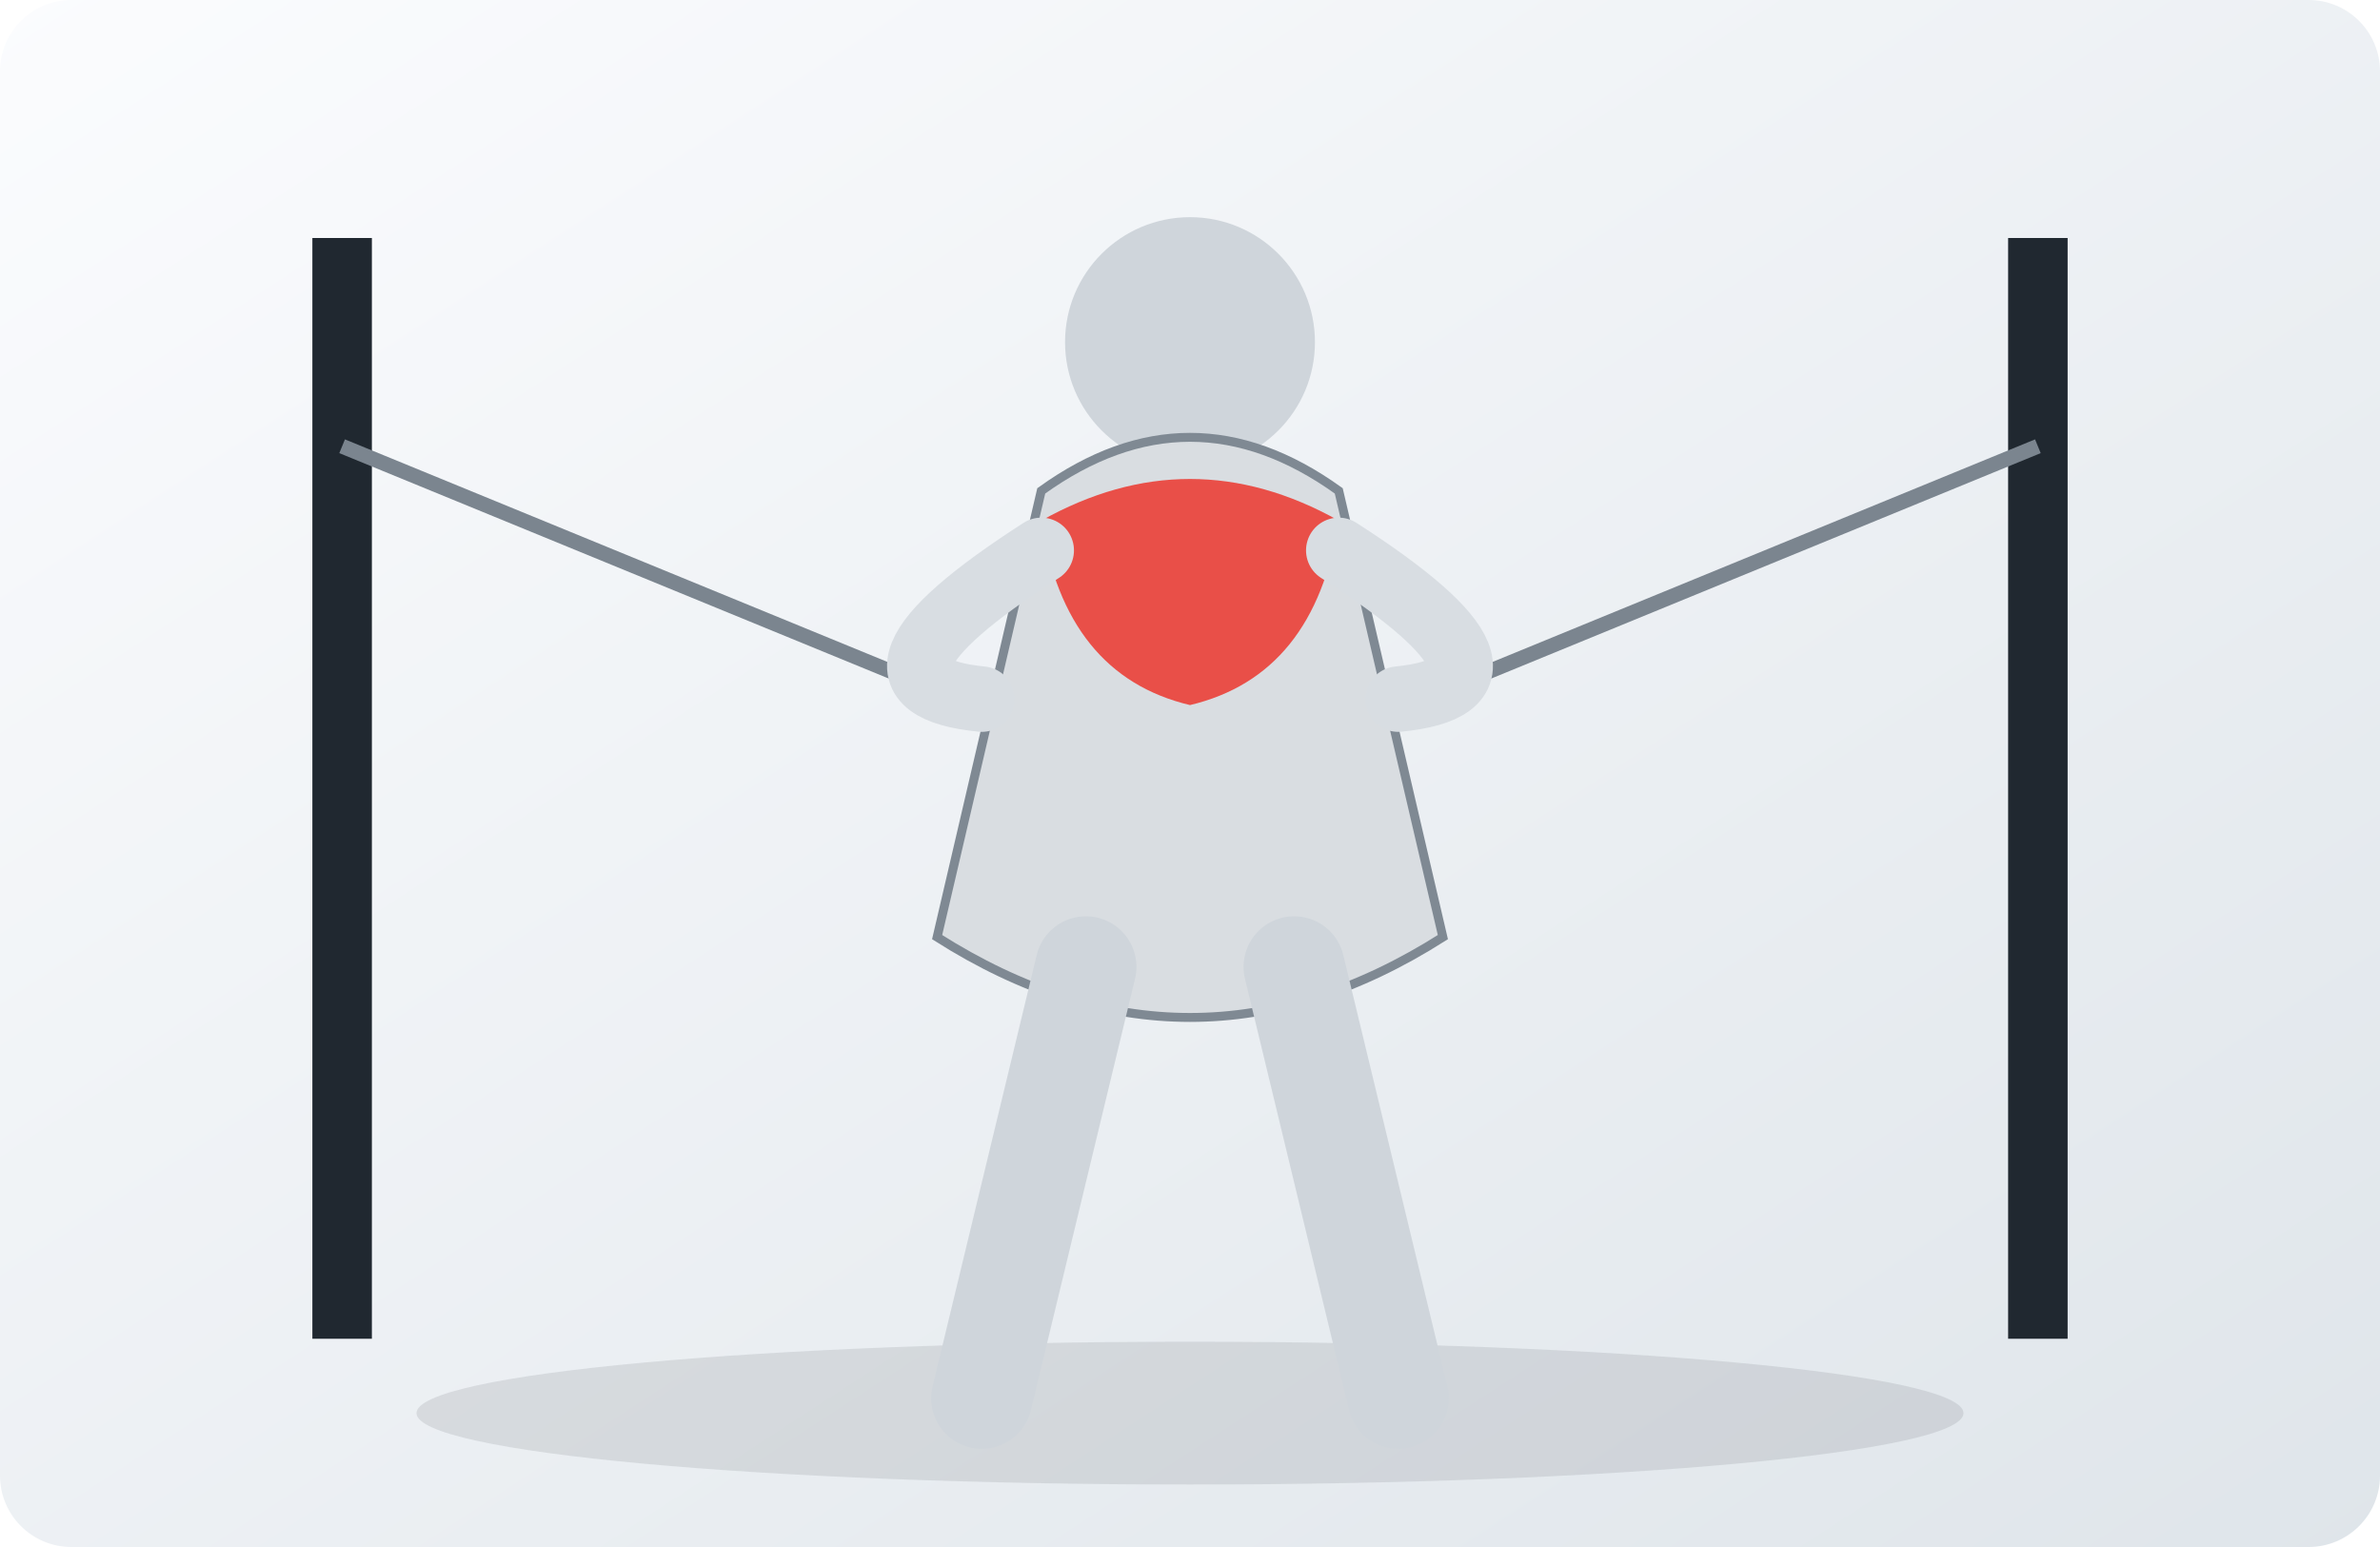
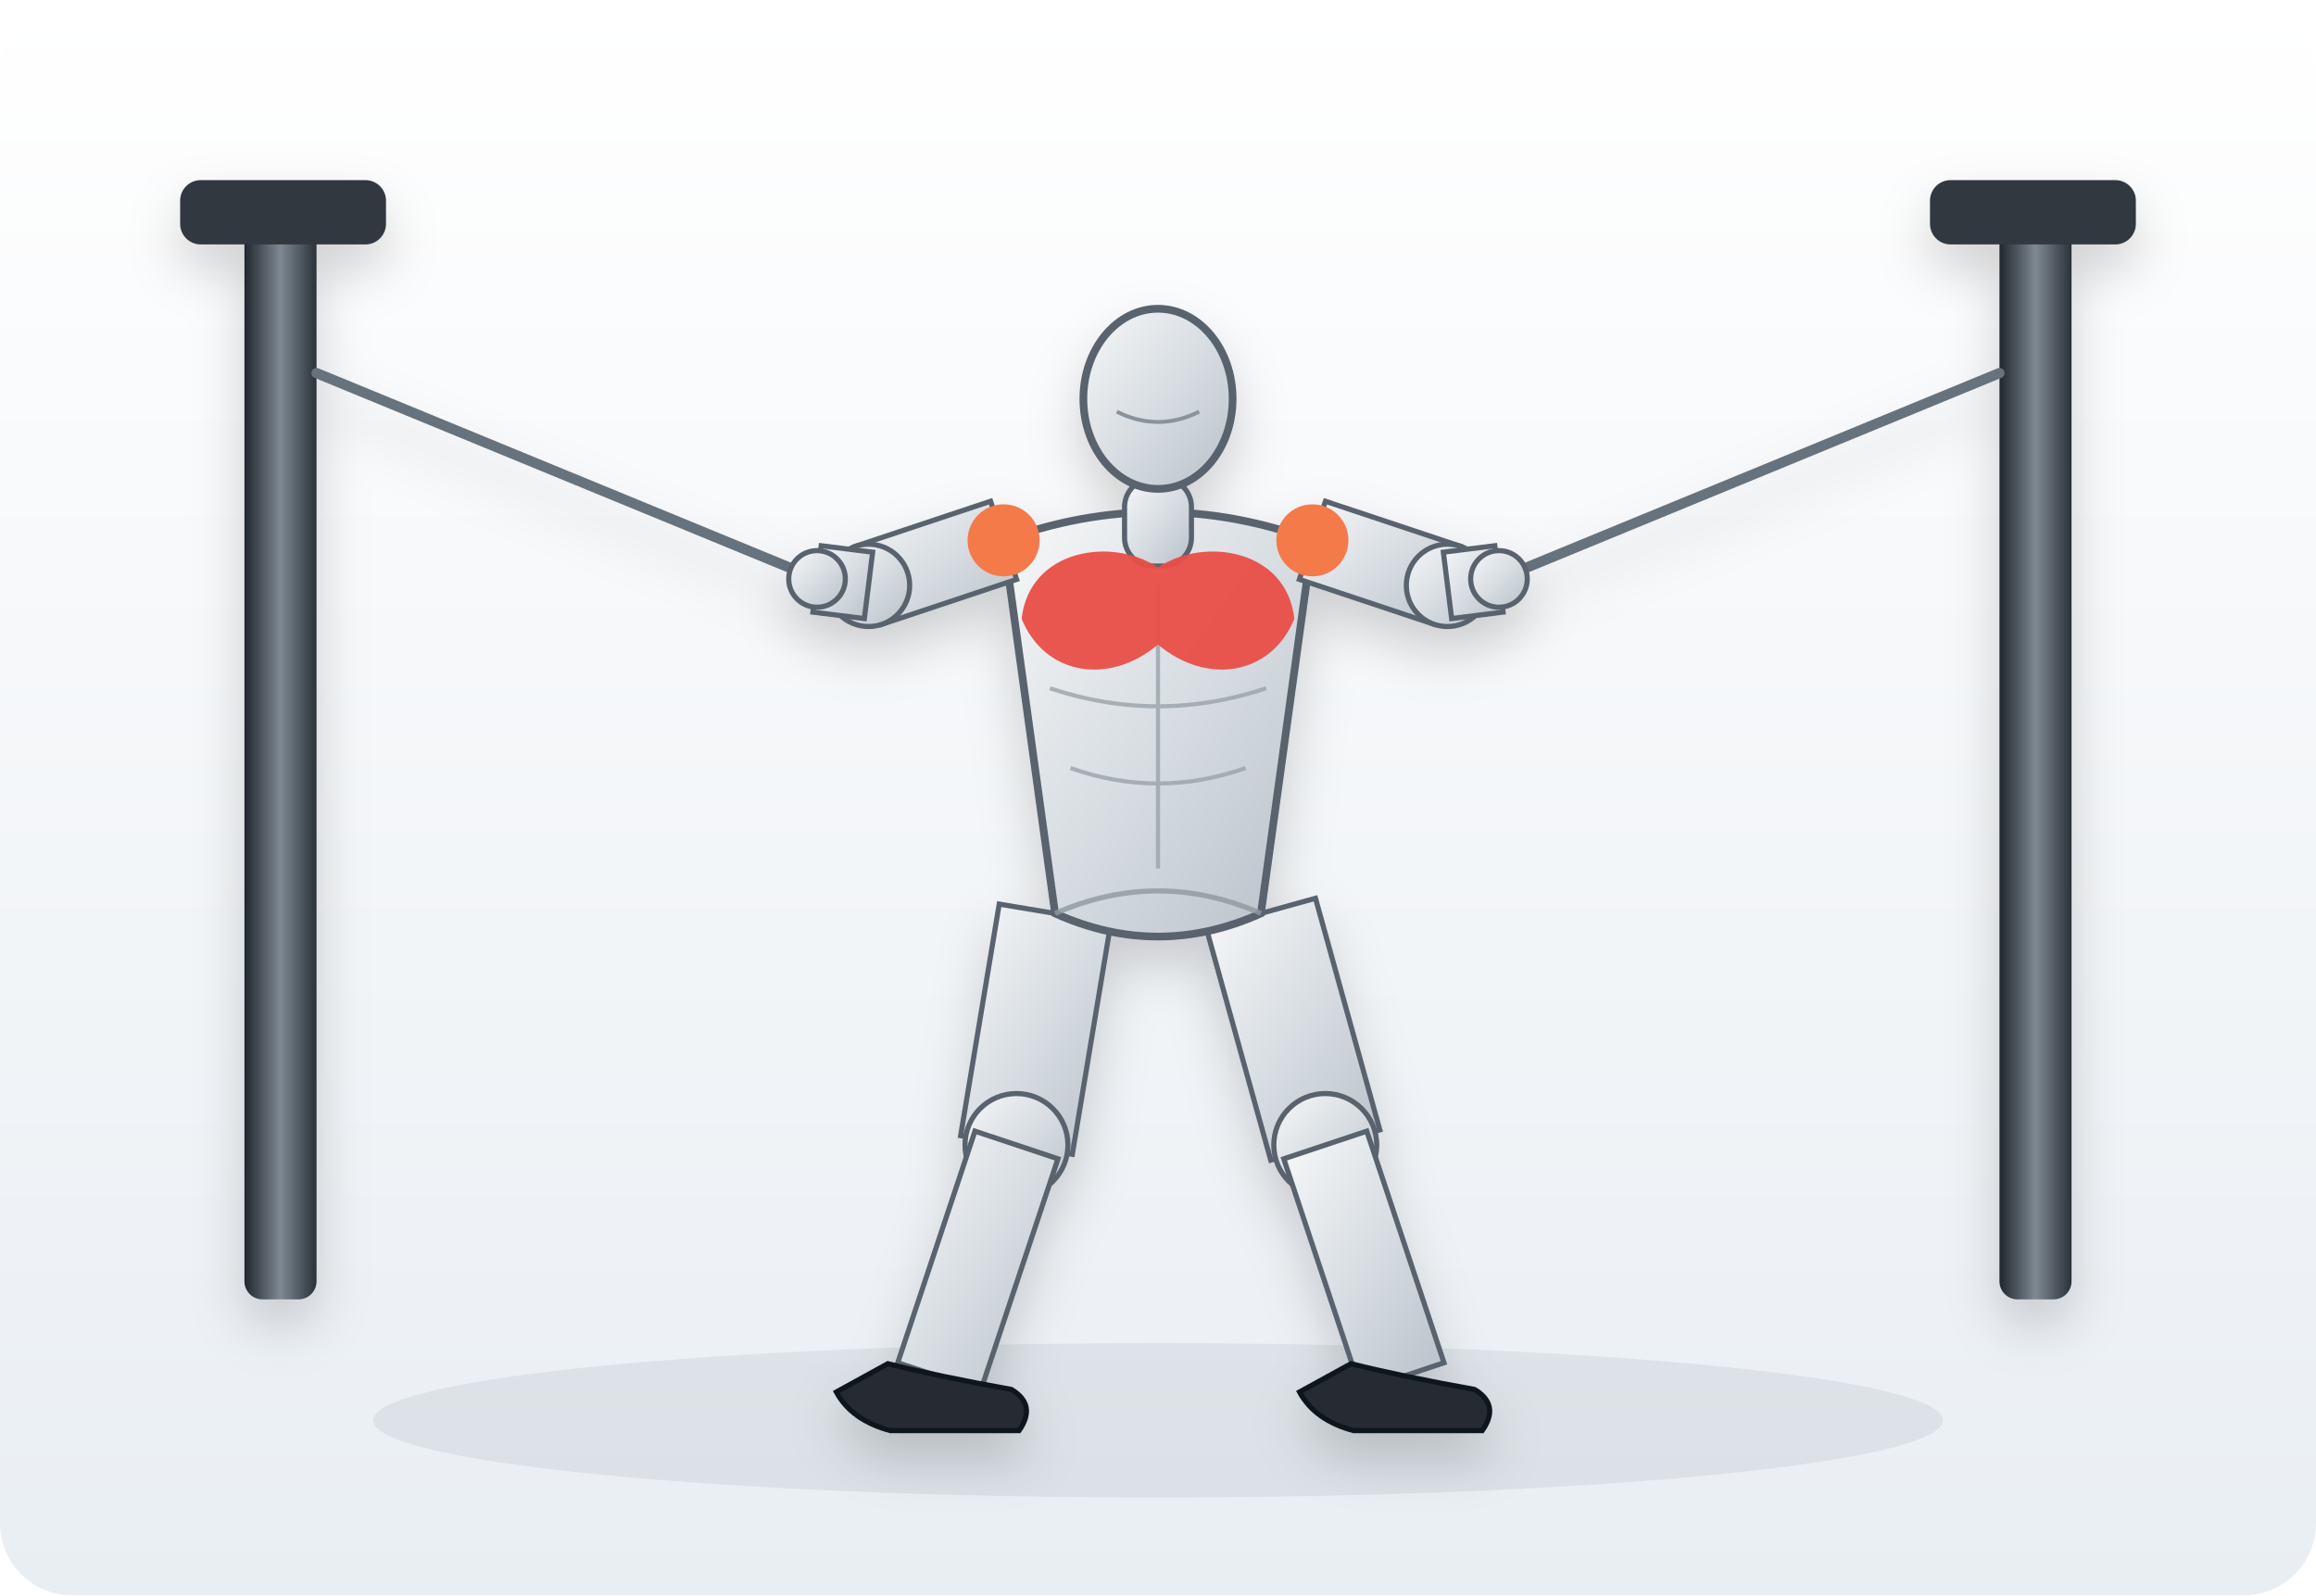
- <svg xmlns="http://www.w3.org/2000/svg" width="800" height="520" viewBox="0 0 800 520" role="img" aria-label="Ilustración técnica LiftEngine">
+ <svg xmlns="http://www.w3.org/2000/svg" width="900" height="620" viewBox="0 0 900 620" role="img" aria-label="Aperturas en polea" data-style="anatomical-v2">
  <defs>
-     <linearGradient id="bg" x2="1" y2="1">
-       <stop stop-color="#fbfcfe" />
-       <stop offset="1" stop-color="#dfe5ea" />
+     <linearGradient id="bg" x2="0" y2="1">
+       <stop stop-color="#ffffff" />
+       <stop offset="1" stop-color="#e9eef3" />
    </linearGradient>
+     <linearGradient id="body" x2="1" y2="1">
+       <stop stop-color="#f7f8f9" />
+       <stop offset=".55" stop-color="#d5dbe0" />
+       <stop offset="1" stop-color="#b8c1c9" />
+     </linearGradient>
+     <linearGradient id="metal" x2="1">
+       <stop stop-color="#20272d" />
+       <stop offset=".5" stop-color="#7e8993" />
+       <stop offset="1" stop-color="#2a3239" />
+     </linearGradient>
+     <filter id="shadow" x="-20%" y="-20%" width="140%" height="160%">
+       <feDropShadow dx="0" dy="10" stdDeviation="10" flood-opacity=".17" />
+     </filter>
  </defs>
-   <rect width="800" height="520" rx="24" fill="url(#bg)" />
-   <ellipse cx="400" cy="475" rx="260" ry="24" fill="#111820" opacity=".1" />
-   <line x1="115" y1="80" x2="115" y2="450" stroke="#202830" stroke-width="20" />
-   <line x1="685" y1="80" x2="685" y2="450" stroke="#202830" stroke-width="20" />
-   <line x1="115" y1="150" x2="310" y2="230" stroke="#7b858f" stroke-width="5" />
-   <line x1="685" y1="150" x2="490" y2="230" stroke="#7b858f" stroke-width="5" />
-   <circle cx="400" cy="115" r="42" fill="#cfd5db" />
-   <path d="M350 165q50-36 100 0l35 150q-85 54-170 0z" fill="#d9dde1" stroke="#7f8993" stroke-width="3" />
-   <path d="M365 325l-35 145M435 325l35 145" stroke="#cfd5db" stroke-width="34" stroke-linecap="round" />
-   <path d="M350 175q50-28 100 0q-8 52-50 62q-42-10-50-62z" fill="#e94f48" />
-   <path d="M350 185Q280 230 330 235M450 185Q520 230 470 235" stroke="#d8dde2" stroke-width="22" fill="none" stroke-linecap="round" />
+   <rect width="900" height="620" rx="28" fill="url(#bg)" />
+   <ellipse cx="450" cy="552" rx="305" ry="30" fill="#6d7a85" opacity=".12" />
+   <g class="equipment" filter="url(#shadow)">
+     <rect x="95" y="75" width="28" height="430" rx="7" fill="url(#metal)" />
+     <rect x="777" y="75" width="28" height="430" rx="7" fill="url(#metal)" />
+     <rect x="70" y="70" width="80" height="25" rx="8" fill="#303840" />
+     <rect x="750" y="70" width="80" height="25" rx="8" fill="#303840" />
+     <line x1="123" y1="145" x2="317.5" y2="225" stroke="#66727c" stroke-width="4" stroke-linecap="round" />
+     <line x1="777" y1="145" x2="582.5" y2="225" stroke="#66727c" stroke-width="4" stroke-linecap="round" />
+   </g>
+   <g filter="url(#shadow)">
+     <g class="anatomical-v2">
+       <path d="M388.299 351.383 L373.299 441.383 Q395 445 416.701 448.617 L431.701 358.617 Q410 355 388.299 351.383Z" fill="url(#body)" stroke="#58636e" stroke-width="2" />
+       <circle cx="395" cy="445" r="20" fill="url(#body)" stroke="#58636e" stroke-width="2" />
+       <path d="M378.872 439.624 L348.872 529.624 Q365 535 381.128 540.376 L411.128 450.376 Q395 445 378.872 439.624Z" fill="url(#body)" stroke="#58636e" stroke-width="2" />
+       <path d="M468.803 360.888 L493.803 450.888 Q515 445 536.197 439.112 L511.197 349.112 Q490 355 468.803 360.888Z" fill="url(#body)" stroke="#58636e" stroke-width="2" />
+       <circle cx="515" cy="445" r="20" fill="url(#body)" stroke="#58636e" stroke-width="2" />
+       <path d="M498.872 450.376 L528.872 540.376 Q545 535 561.128 529.624 L531.128 439.624 Q515 445 498.872 450.376Z" fill="url(#body)" stroke="#58636e" stroke-width="2" />
+       <path d="M390 210 Q450 188 510 210 L490 355 Q450 373 410 355 Z" fill="url(#body)" stroke="#58636e" stroke-width="3" />
+       <path d="M410 355 Q450 337.5 490 355" fill="none" stroke="#8e989f" stroke-width="2" opacity=".8" />
+       <path d="M450 227.5v110 M408 267.5q42 14 84 0 M416 298.5q34 12 68 0" fill="none" stroke="#9aa3aa" stroke-width="1.6" opacity=".8" />
+       <path d="M384.94 194.821 L332.44 212.321 Q337.5 227.5 342.56 242.679 L395.06 225.179 Q390 210 384.94 194.821Z" fill="url(#body)" stroke="#58636e" stroke-width="2" />
+       <circle cx="337.5" cy="227.5" r="16" fill="url(#body)" stroke="#58636e" stroke-width="2" />
+       <path d="M339.112 214.6 L319.112 212.1 Q317.5 225 315.888 237.9 L335.888 240.4 Q337.5 227.5 339.112 214.6Z" fill="url(#body)" stroke="#58636e" stroke-width="2" />
+       <circle cx="317.5" cy="225" r="11" fill="url(#body)" stroke="#58636e" stroke-width="2" />
+       <path d="M504.94 225.179 L557.44 242.679 Q562.5 227.5 567.56 212.321 L515.06 194.821 Q510 210 504.94 225.179Z" fill="url(#body)" stroke="#58636e" stroke-width="2" />
+       <circle cx="562.5" cy="227.5" r="16" fill="url(#body)" stroke="#58636e" stroke-width="2" />
+       <path d="M564.112 240.4 L584.112 237.9 Q582.5 225 580.888 212.1 L560.888 214.6 Q562.5 227.5 564.112 240.4Z" fill="url(#body)" stroke="#58636e" stroke-width="2" />
+       <circle cx="582.5" cy="225" r="11" fill="url(#body)" stroke="#58636e" stroke-width="2" />
+       <rect x="437" y="186" width="26" height="34" rx="11" fill="url(#body)" stroke="#58636e" stroke-width="2" />
+       <ellipse cx="450" cy="155" rx="29" ry="35" fill="url(#body)" stroke="#58636e" stroke-width="3" />
+       <path d="M434 160q16 8 32 0" fill="none" stroke="#89939b" stroke-width="1.5" />
+       <path d="M345 530q20 5 48 10q10 6 3 16h-50q-15-4-21-15z" fill="#252b31" stroke="#11161a" stroke-width="2" />
+       <path d="M525 530q20 5 48 10q10 6 3 16h-50q-15-4-21-15z" fill="#252b31" stroke="#11161a" stroke-width="2" />
+       <path d="M450 220.5C432 208.5,400 213.5,397 240.5C406 262.5,431 266.5,450 250.5Z" fill="#e94f48" opacity=".95" />
+       <path d="M450 220.5C468 208.5,500 213.5,503 240.5C494 262.5,469 266.5,450 250.5Z" fill="#e94f48" opacity=".95" />
+       <circle cx="390" cy="210" r="14" fill="#f47a4a" stroke="none" stroke-width="0" />
+       <circle cx="510" cy="210" r="14" fill="#f47a4a" stroke="none" stroke-width="0" />
+     </g>
+   </g>
+   <g class="foreground-equipment" />
</svg>
